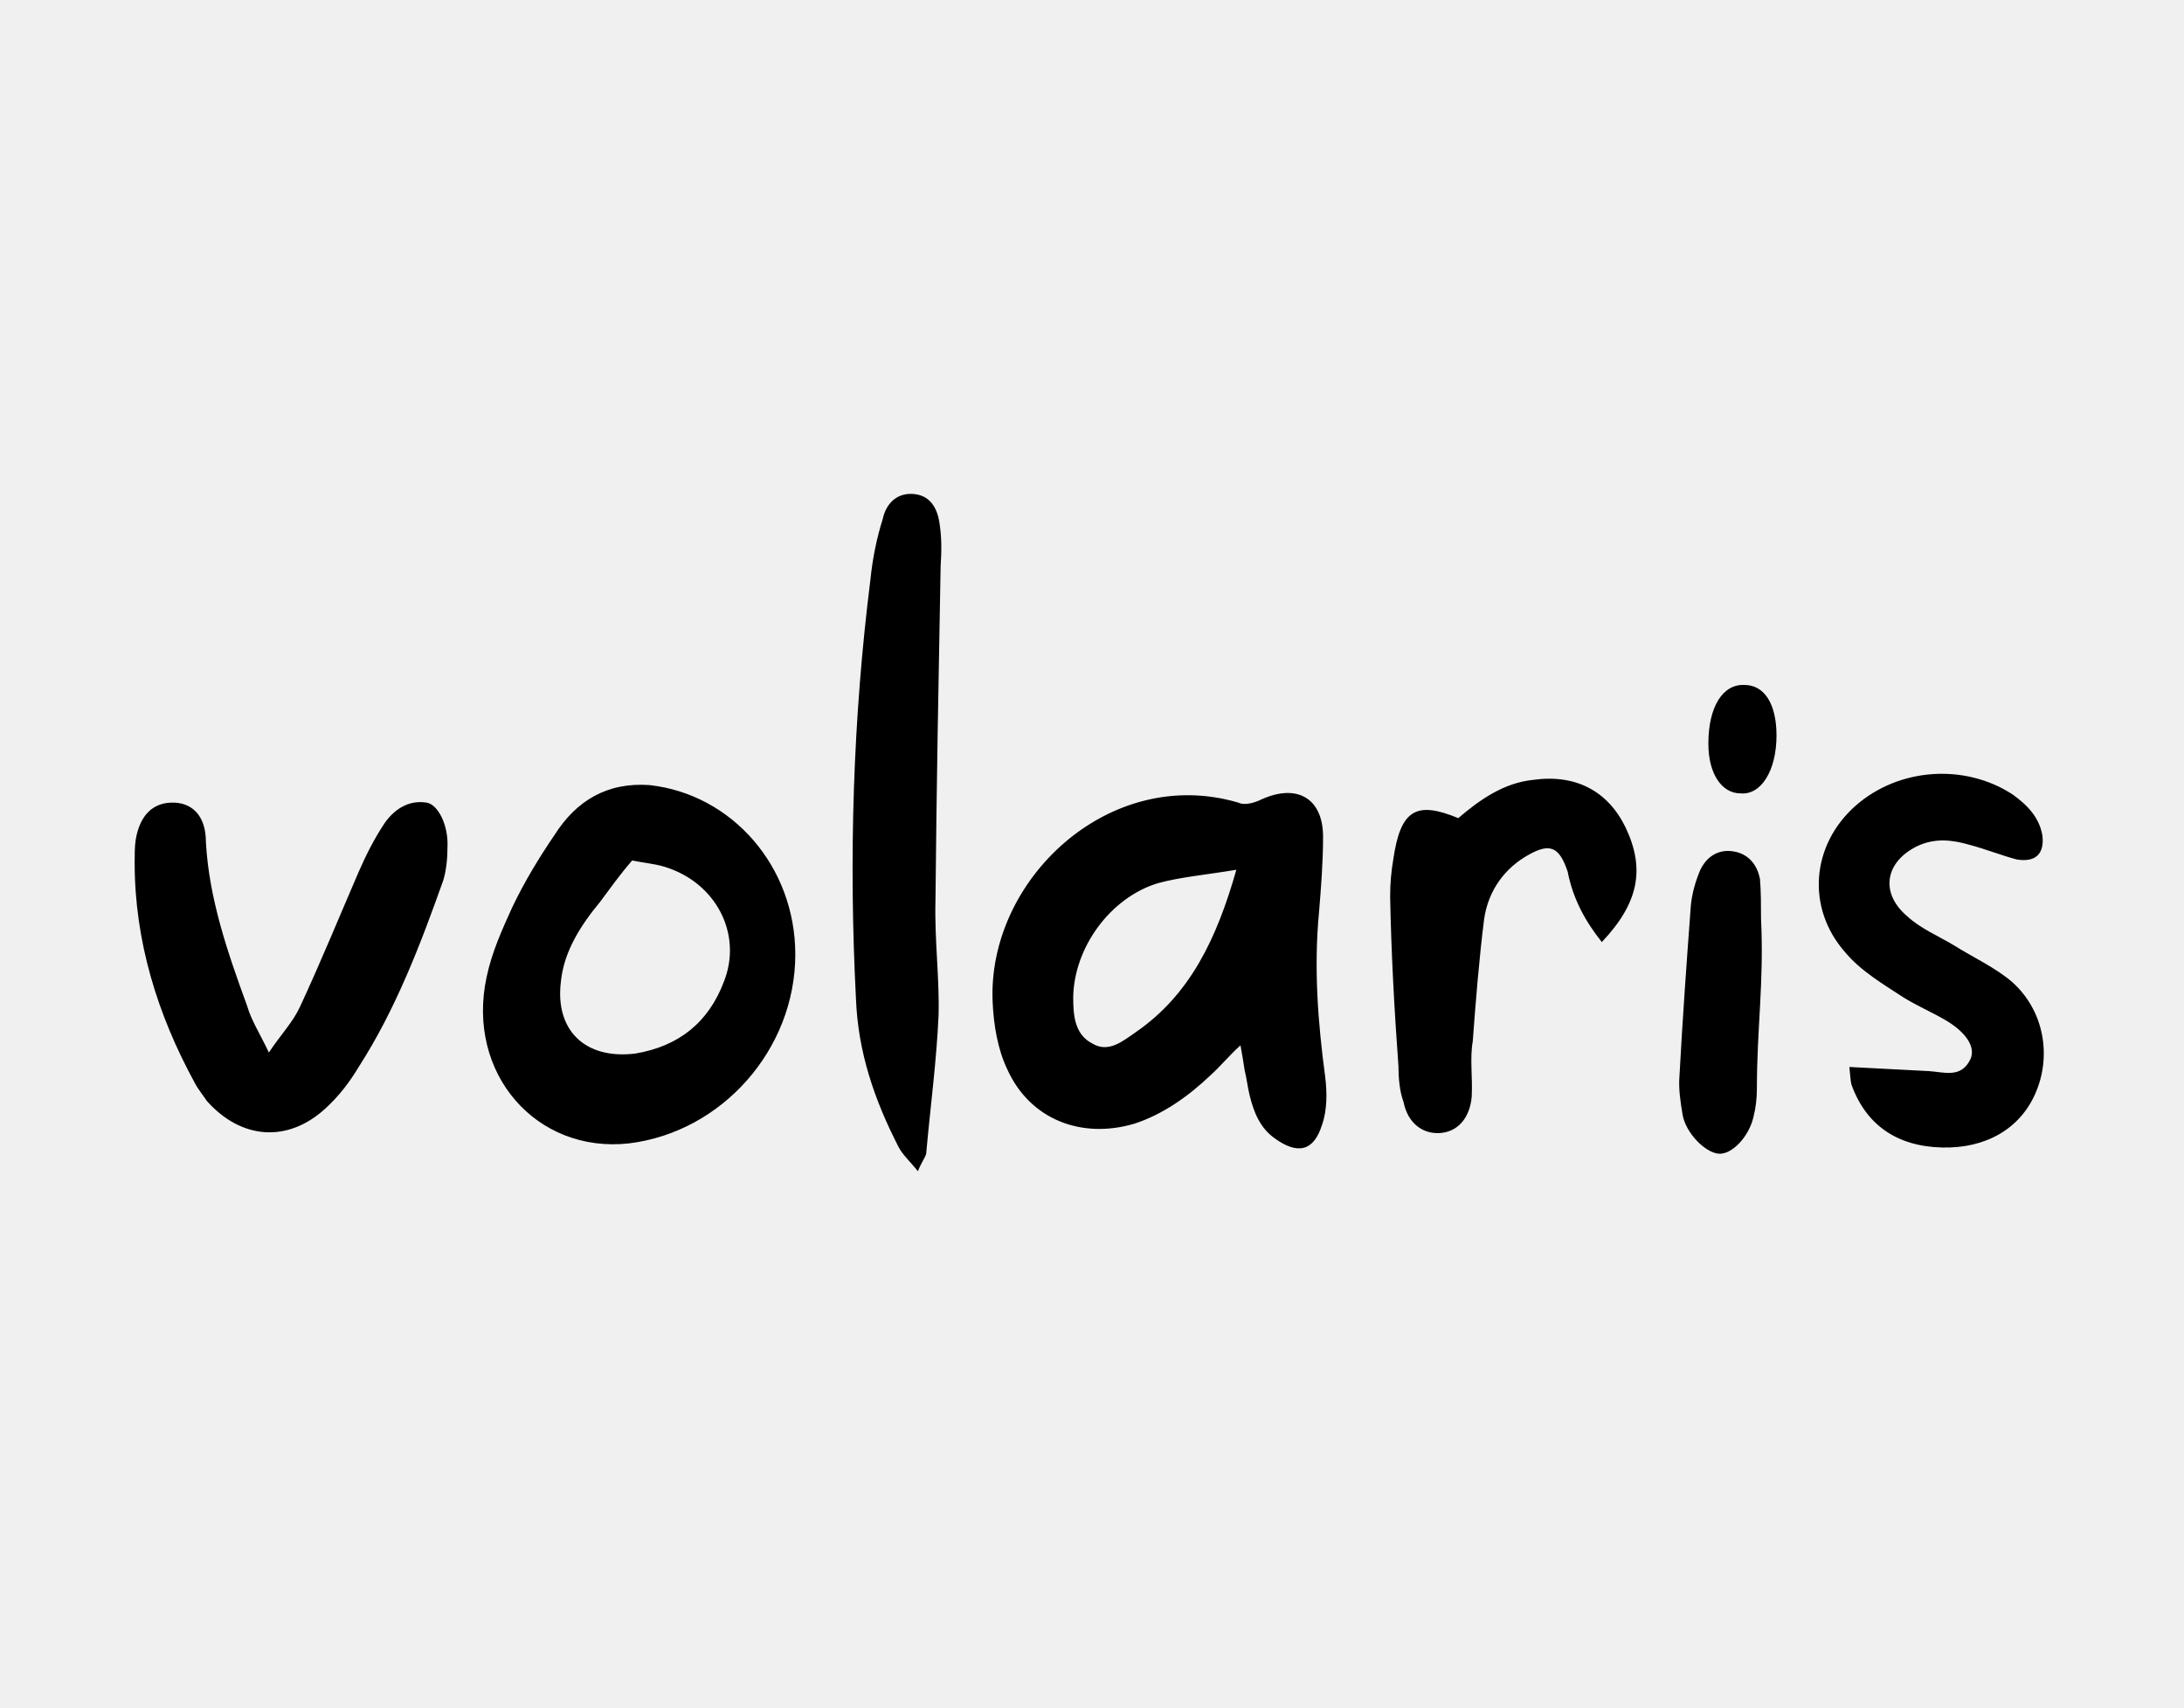
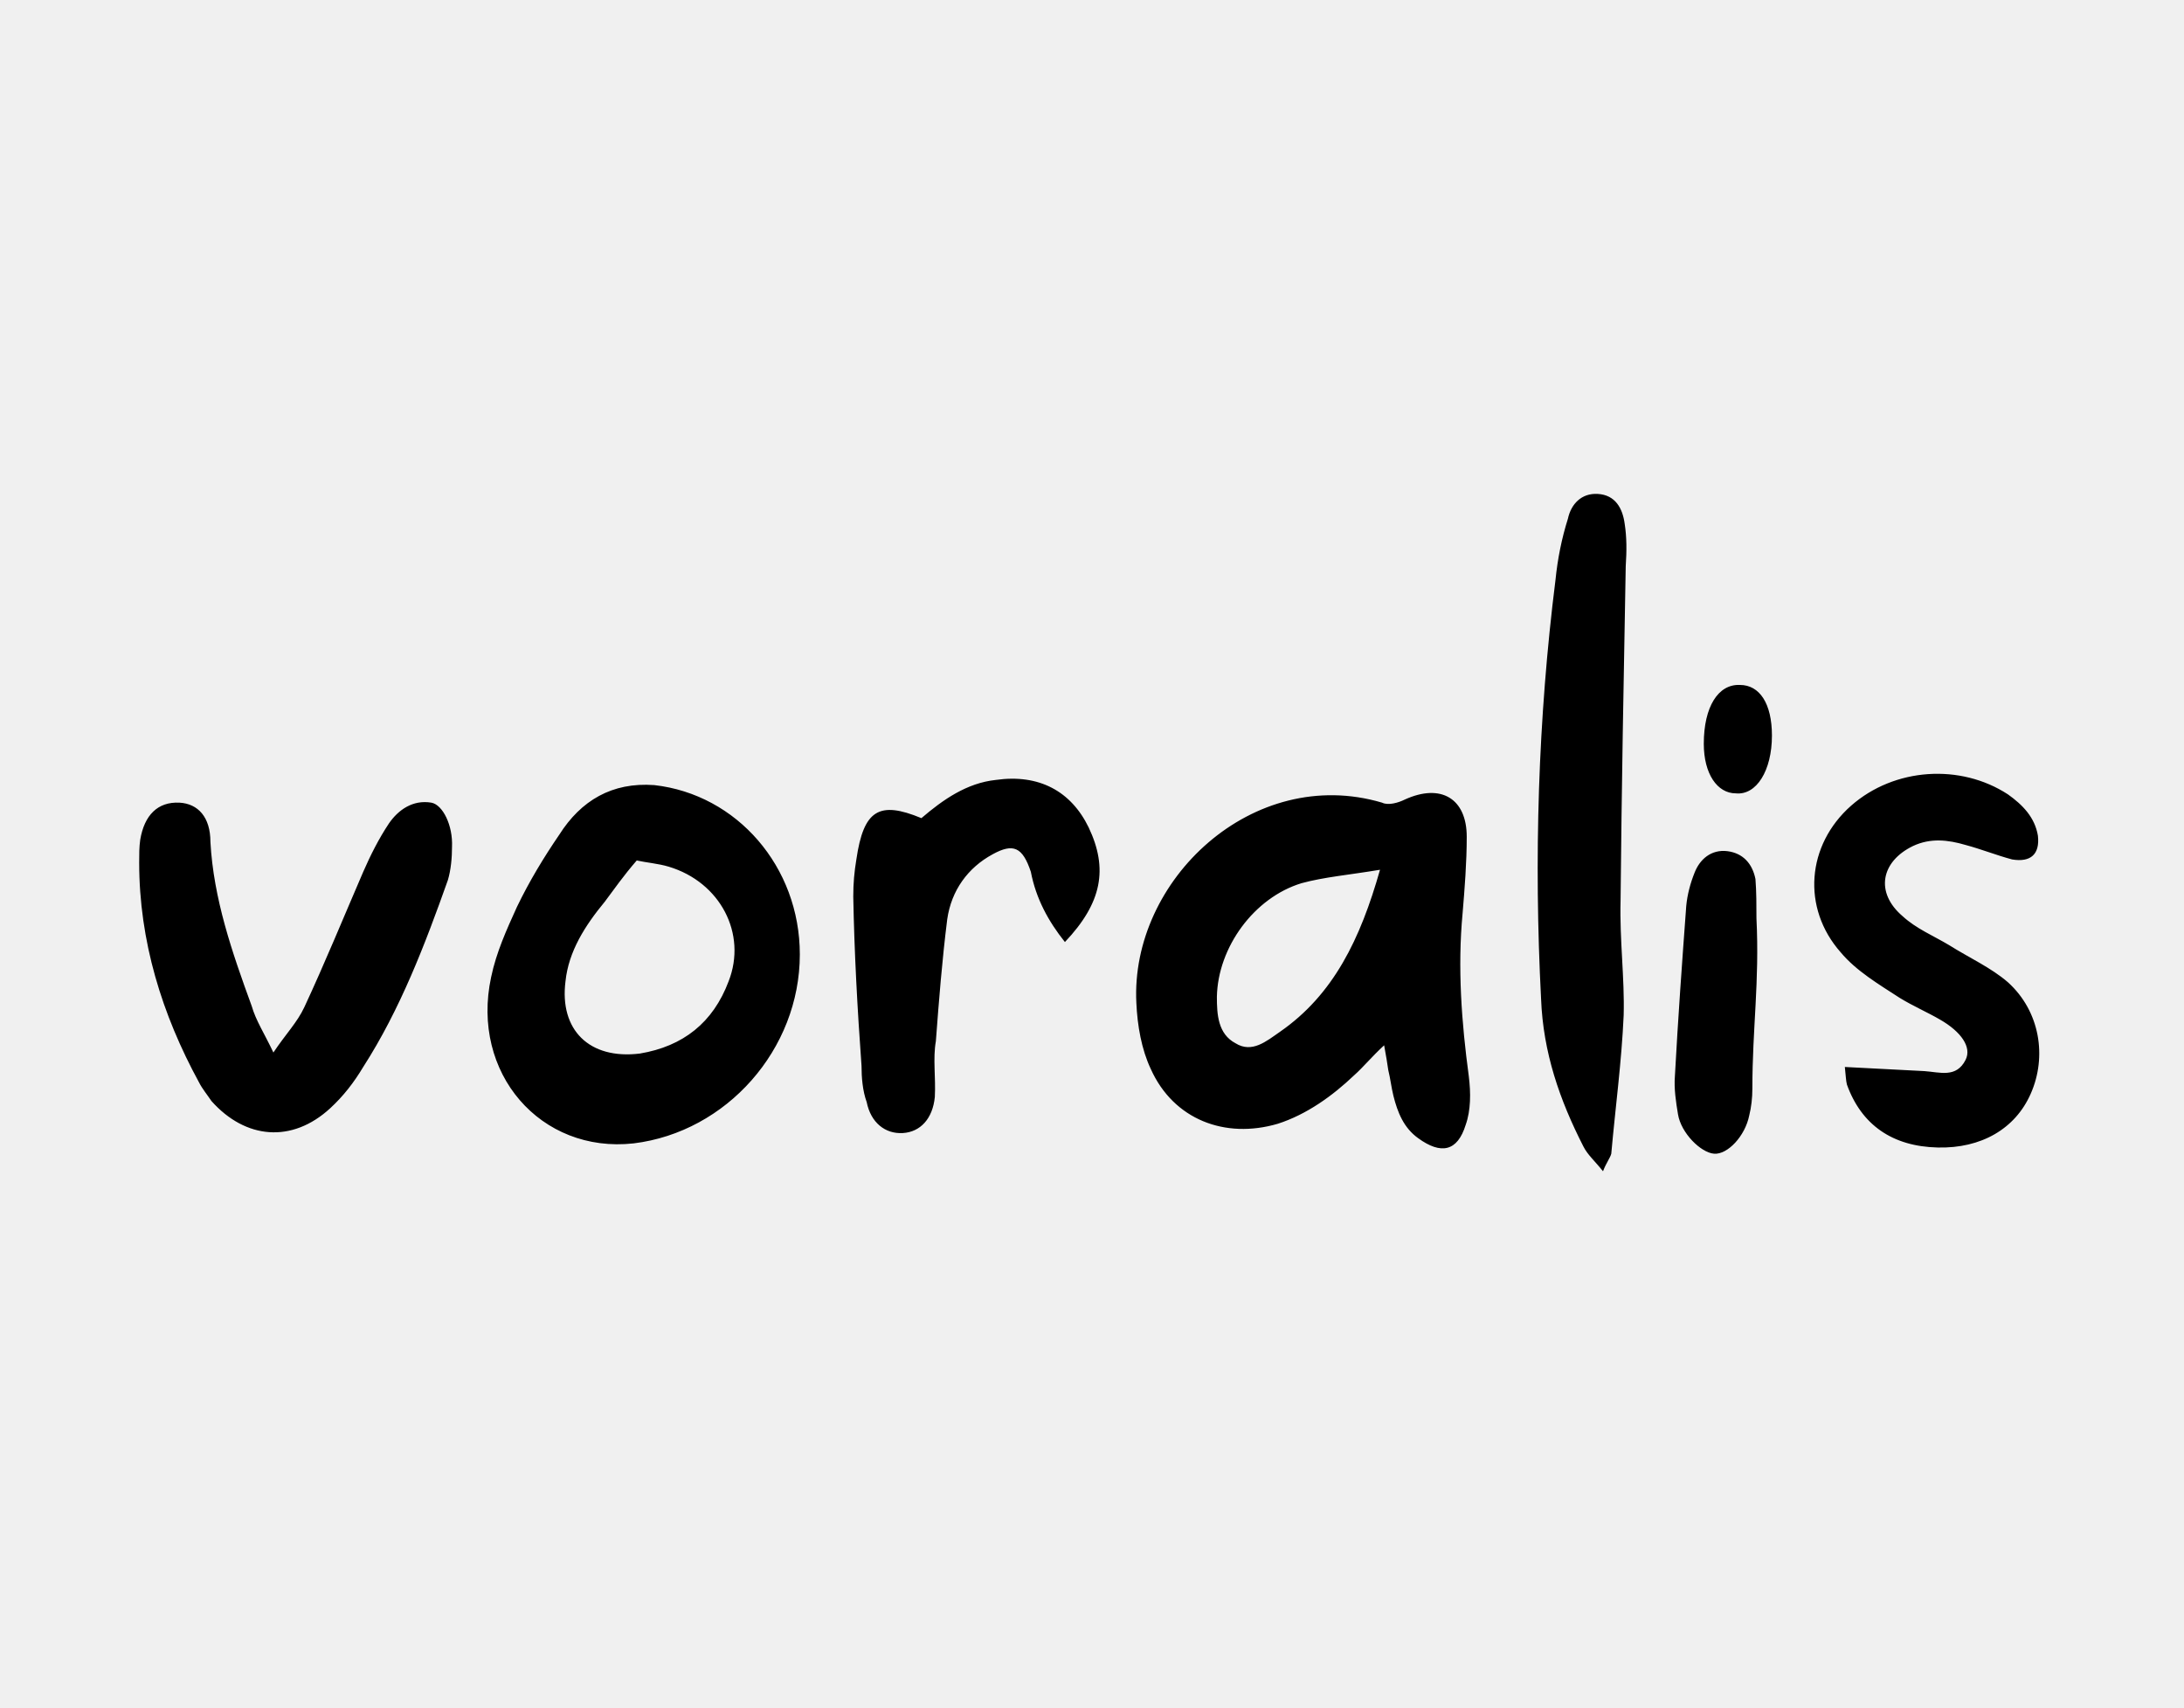
<svg xmlns="http://www.w3.org/2000/svg" width="55" height="43" viewBox="0 0 55 43" fill="none">
  <g clip-path="url(#clip0_552_14)">
-     <path d="M6.771 26.504C7.083 26.036 7.369 25.75 7.551 25.36C8.071 24.242 8.539 23.098 9.033 21.954C9.215 21.538 9.423 21.122 9.683 20.732C9.917 20.394 10.281 20.134 10.749 20.212C11.035 20.264 11.295 20.784 11.269 21.33C11.269 21.59 11.243 21.902 11.165 22.162C10.593 23.774 9.969 25.412 9.033 26.868C8.799 27.258 8.539 27.596 8.201 27.908C7.239 28.792 6.069 28.688 5.211 27.726C5.107 27.57 4.977 27.414 4.899 27.258C3.963 25.542 3.391 23.696 3.391 21.72C3.391 21.512 3.391 21.33 3.417 21.148C3.521 20.524 3.859 20.186 4.405 20.212C4.873 20.238 5.185 20.576 5.185 21.2C5.263 22.63 5.731 23.982 6.225 25.334C6.329 25.698 6.537 26.01 6.771 26.504ZM20.028 24.034C20.028 26.426 18.182 28.506 15.842 28.792C13.502 29.052 11.734 27.024 12.254 24.606C12.384 23.982 12.644 23.41 12.904 22.838C13.216 22.188 13.58 21.59 13.97 21.018C14.516 20.16 15.296 19.692 16.362 19.77C18.442 20.004 20.028 21.824 20.028 24.034ZM15.92 21.668C15.582 22.058 15.348 22.396 15.114 22.708C14.62 23.306 14.204 23.956 14.126 24.71C13.97 25.932 14.724 26.686 15.998 26.53C17.09 26.348 17.844 25.75 18.234 24.71C18.702 23.514 18.026 22.214 16.726 21.824C16.466 21.746 16.154 21.72 15.92 21.668ZM23.116 29.494C22.908 29.234 22.726 29.078 22.622 28.87C22.024 27.7 21.608 26.504 21.556 25.152C21.374 21.642 21.478 18.106 21.92 14.596C21.972 14.076 22.076 13.556 22.232 13.062C22.31 12.698 22.57 12.412 22.986 12.438C23.428 12.464 23.61 12.802 23.662 13.192C23.714 13.53 23.714 13.868 23.688 14.258C23.636 17.066 23.584 19.874 23.558 22.682C23.532 23.67 23.662 24.632 23.636 25.568C23.584 26.738 23.428 27.882 23.324 29.052C23.298 29.156 23.194 29.286 23.116 29.494ZM31.239 26.322C30.927 26.608 30.719 26.868 30.485 27.076C29.939 27.596 29.289 28.064 28.561 28.298C27.235 28.688 25.935 28.194 25.363 26.92C25.129 26.426 25.025 25.828 24.999 25.256C24.843 22.162 27.937 19.25 31.187 20.212C31.343 20.29 31.603 20.212 31.759 20.134C32.669 19.718 33.319 20.108 33.319 21.07C33.319 21.72 33.267 22.37 33.215 22.994C33.085 24.372 33.189 25.75 33.371 27.102C33.423 27.518 33.423 27.96 33.293 28.324C33.085 29 32.669 29.078 32.097 28.662C31.733 28.402 31.577 28.012 31.473 27.596C31.421 27.388 31.395 27.154 31.343 26.946C31.317 26.764 31.291 26.608 31.239 26.322ZM31.135 21.902C30.355 22.032 29.731 22.084 29.159 22.24C27.963 22.604 27.053 23.852 27.027 25.1C27.027 25.542 27.053 26.036 27.495 26.27C27.911 26.53 28.275 26.218 28.613 25.984C29.965 25.048 30.641 23.644 31.135 21.902ZM36.724 20.602C37.27 20.134 37.868 19.718 38.596 19.64C39.688 19.484 40.495 19.926 40.937 20.836C41.431 21.876 41.275 22.734 40.339 23.722C39.922 23.202 39.611 22.63 39.48 21.954C39.273 21.33 39.038 21.226 38.519 21.512C37.895 21.85 37.478 22.422 37.374 23.15C37.245 24.19 37.166 25.178 37.089 26.218C37.011 26.66 37.089 27.128 37.062 27.622C37.011 28.168 36.699 28.506 36.257 28.532C35.815 28.558 35.45 28.272 35.346 27.752C35.242 27.466 35.217 27.128 35.217 26.842C35.112 25.412 35.035 23.982 35.008 22.578C35.008 22.24 35.035 21.954 35.087 21.642C35.269 20.394 35.658 20.16 36.724 20.602ZM44.244 27.414C44.244 27.648 44.218 27.882 44.166 28.09C44.062 28.61 43.62 29.078 43.282 29.052C42.944 29.026 42.45 28.532 42.372 28.064C42.32 27.752 42.268 27.414 42.294 27.102C42.372 25.646 42.476 24.216 42.58 22.812C42.606 22.526 42.684 22.24 42.788 21.98C42.918 21.642 43.204 21.382 43.62 21.434C44.01 21.486 44.244 21.746 44.322 22.136C44.348 22.448 44.348 22.812 44.348 23.124C44.426 24.736 44.244 25.88 44.244 27.414ZM43.022 18.73C43.022 17.794 43.386 17.222 43.932 17.248C44.426 17.248 44.738 17.716 44.738 18.522C44.738 19.406 44.348 20.03 43.828 19.978C43.36 19.978 43.022 19.484 43.022 18.73ZM46.573 26.868L48.575 26.972C48.965 26.998 49.381 27.154 49.615 26.686C49.771 26.374 49.511 25.984 48.965 25.672C48.653 25.49 48.289 25.334 47.951 25.126C47.431 24.788 46.859 24.45 46.469 23.982C45.481 22.864 45.611 21.278 46.729 20.29C47.821 19.328 49.485 19.224 50.681 20.004C51.045 20.264 51.357 20.576 51.435 21.044C51.487 21.512 51.253 21.72 50.785 21.642C50.395 21.538 50.005 21.382 49.615 21.278C49.173 21.148 48.731 21.096 48.289 21.304C47.483 21.694 47.327 22.474 48.029 23.072C48.367 23.384 48.809 23.566 49.199 23.8C49.693 24.112 50.265 24.372 50.681 24.736C51.487 25.464 51.669 26.608 51.253 27.544C50.863 28.428 50.005 28.922 48.913 28.896C47.769 28.87 46.989 28.324 46.625 27.31C46.599 27.206 46.599 27.102 46.573 26.868Z" fill="black" />
+     <path d="M6.885 26.504C7.197 26.036 7.483 25.75 7.665 25.36C8.185 24.242 8.653 23.098 9.147 21.954C9.329 21.538 9.537 21.122 9.797 20.732C10.031 20.394 10.395 20.134 10.863 20.212C11.149 20.264 11.409 20.784 11.383 21.33C11.383 21.59 11.357 21.902 11.279 22.162C10.707 23.774 10.083 25.412 9.147 26.868C8.913 27.258 8.653 27.596 8.315 27.908C7.353 28.792 6.183 28.688 5.325 27.726C5.221 27.57 5.091 27.414 5.013 27.258C4.077 25.542 3.505 23.696 3.505 21.72C3.505 21.512 3.505 21.33 3.531 21.148C3.635 20.524 3.973 20.186 4.519 20.212C4.987 20.238 5.299 20.576 5.299 21.2C5.377 22.63 5.845 23.982 6.339 25.334C6.443 25.698 6.651 26.01 6.885 26.504ZM20.142 24.034C20.142 26.426 18.297 28.506 15.957 28.792C13.617 29.052 11.848 27.024 12.368 24.606C12.498 23.982 12.758 23.41 13.018 22.838C13.331 22.188 13.694 21.59 14.085 21.018C14.63 20.16 15.411 19.692 16.477 19.77C18.556 20.004 20.142 21.824 20.142 24.034ZM16.035 21.668C15.697 22.058 15.463 22.396 15.229 22.708C14.735 23.306 14.319 23.956 14.241 24.71C14.085 25.932 14.838 26.686 16.113 26.53C17.204 26.348 17.959 25.75 18.349 24.71C18.817 23.514 18.14 22.214 16.84 21.824C16.581 21.746 16.268 21.72 16.035 21.668ZM23.204 20.602C23.75 20.134 24.348 19.718 25.076 19.64C26.168 19.484 26.974 19.926 27.416 20.836C27.91 21.876 27.754 22.734 26.818 23.722C26.402 23.202 26.09 22.63 25.96 21.954C25.752 21.33 25.518 21.226 24.998 21.512C24.374 21.85 23.958 22.422 23.854 23.15C23.724 24.19 23.646 25.178 23.568 26.218C23.49 26.66 23.568 27.128 23.542 27.622C23.49 28.168 23.178 28.506 22.736 28.532C22.294 28.558 21.93 28.272 21.826 27.752C21.722 27.466 21.696 27.128 21.696 26.842C21.592 25.412 21.514 23.982 21.488 22.578C21.488 22.24 21.514 21.954 21.566 21.642C21.748 20.394 22.138 20.16 23.204 20.602ZM34.857 26.322C34.545 26.608 34.337 26.868 34.103 27.076C33.557 27.596 32.907 28.064 32.179 28.298C30.853 28.688 29.553 28.194 28.981 26.92C28.747 26.426 28.643 25.828 28.617 25.256C28.461 22.162 31.555 19.25 34.805 20.212C34.961 20.29 35.221 20.212 35.377 20.134C36.287 19.718 36.937 20.108 36.937 21.07C36.937 21.72 36.885 22.37 36.833 22.994C36.703 24.372 36.807 25.75 36.989 27.102C37.041 27.518 37.041 27.96 36.911 28.324C36.703 29 36.287 29.078 35.715 28.662C35.351 28.402 35.195 28.012 35.091 27.596C35.039 27.388 35.013 27.154 34.961 26.946C34.935 26.764 34.909 26.608 34.857 26.322ZM34.753 21.902C33.973 22.032 33.349 22.084 32.777 22.24C31.581 22.604 30.671 23.852 30.645 25.1C30.645 25.542 30.671 26.036 31.113 26.27C31.529 26.53 31.893 26.218 32.231 25.984C33.583 25.048 34.259 23.644 34.753 21.902ZM40.369 29.494C40.161 29.234 39.979 29.078 39.875 28.87C39.277 27.7 38.861 26.504 38.809 25.152C38.627 21.642 38.731 18.106 39.173 14.596C39.225 14.076 39.329 13.556 39.485 13.062C39.563 12.698 39.823 12.412 40.239 12.438C40.681 12.464 40.863 12.802 40.915 13.192C40.967 13.53 40.967 13.868 40.941 14.258C40.889 17.066 40.837 19.874 40.811 22.682C40.785 23.67 40.915 24.632 40.889 25.568C40.837 26.738 40.681 27.882 40.577 29.052C40.551 29.156 40.447 29.286 40.369 29.494ZM44.13 27.414C44.13 27.648 44.103 27.882 44.051 28.09C43.947 28.61 43.505 29.078 43.167 29.052C42.83 29.026 42.336 28.532 42.258 28.064C42.206 27.752 42.154 27.414 42.179 27.102C42.258 25.646 42.361 24.216 42.465 22.812C42.492 22.526 42.569 22.24 42.673 21.98C42.803 21.642 43.09 21.382 43.505 21.434C43.895 21.486 44.13 21.746 44.208 22.136C44.233 22.448 44.233 22.812 44.233 23.124C44.312 24.736 44.13 25.88 44.13 27.414ZM42.907 18.73C42.907 17.794 43.272 17.222 43.818 17.248C44.312 17.248 44.623 17.716 44.623 18.522C44.623 19.406 44.233 20.03 43.714 19.978C43.245 19.978 42.907 19.484 42.907 18.73ZM46.459 26.868L48.461 26.972C48.851 26.998 49.267 27.154 49.501 26.686C49.657 26.374 49.397 25.984 48.851 25.672C48.539 25.49 48.175 25.334 47.837 25.126C47.317 24.788 46.745 24.45 46.355 23.982C45.367 22.864 45.497 21.278 46.615 20.29C47.707 19.328 49.371 19.224 50.567 20.004C50.931 20.264 51.243 20.576 51.321 21.044C51.373 21.512 51.139 21.72 50.671 21.642C50.281 21.538 49.891 21.382 49.501 21.278C49.059 21.148 48.617 21.096 48.175 21.304C47.369 21.694 47.213 22.474 47.915 23.072C48.253 23.384 48.695 23.566 49.085 23.8C49.579 24.112 50.151 24.372 50.567 24.736C51.373 25.464 51.555 26.608 51.139 27.544C50.749 28.428 49.891 28.922 48.799 28.896C47.655 28.87 46.875 28.324 46.511 27.31C46.485 27.206 46.485 27.102 46.459 26.868Z" fill="black" />
  </g>
  <defs>
    <clipPath id="clip0_552_14">
      <rect width="55" height="43" fill="white" />
    </clipPath>
  </defs>
</svg>
